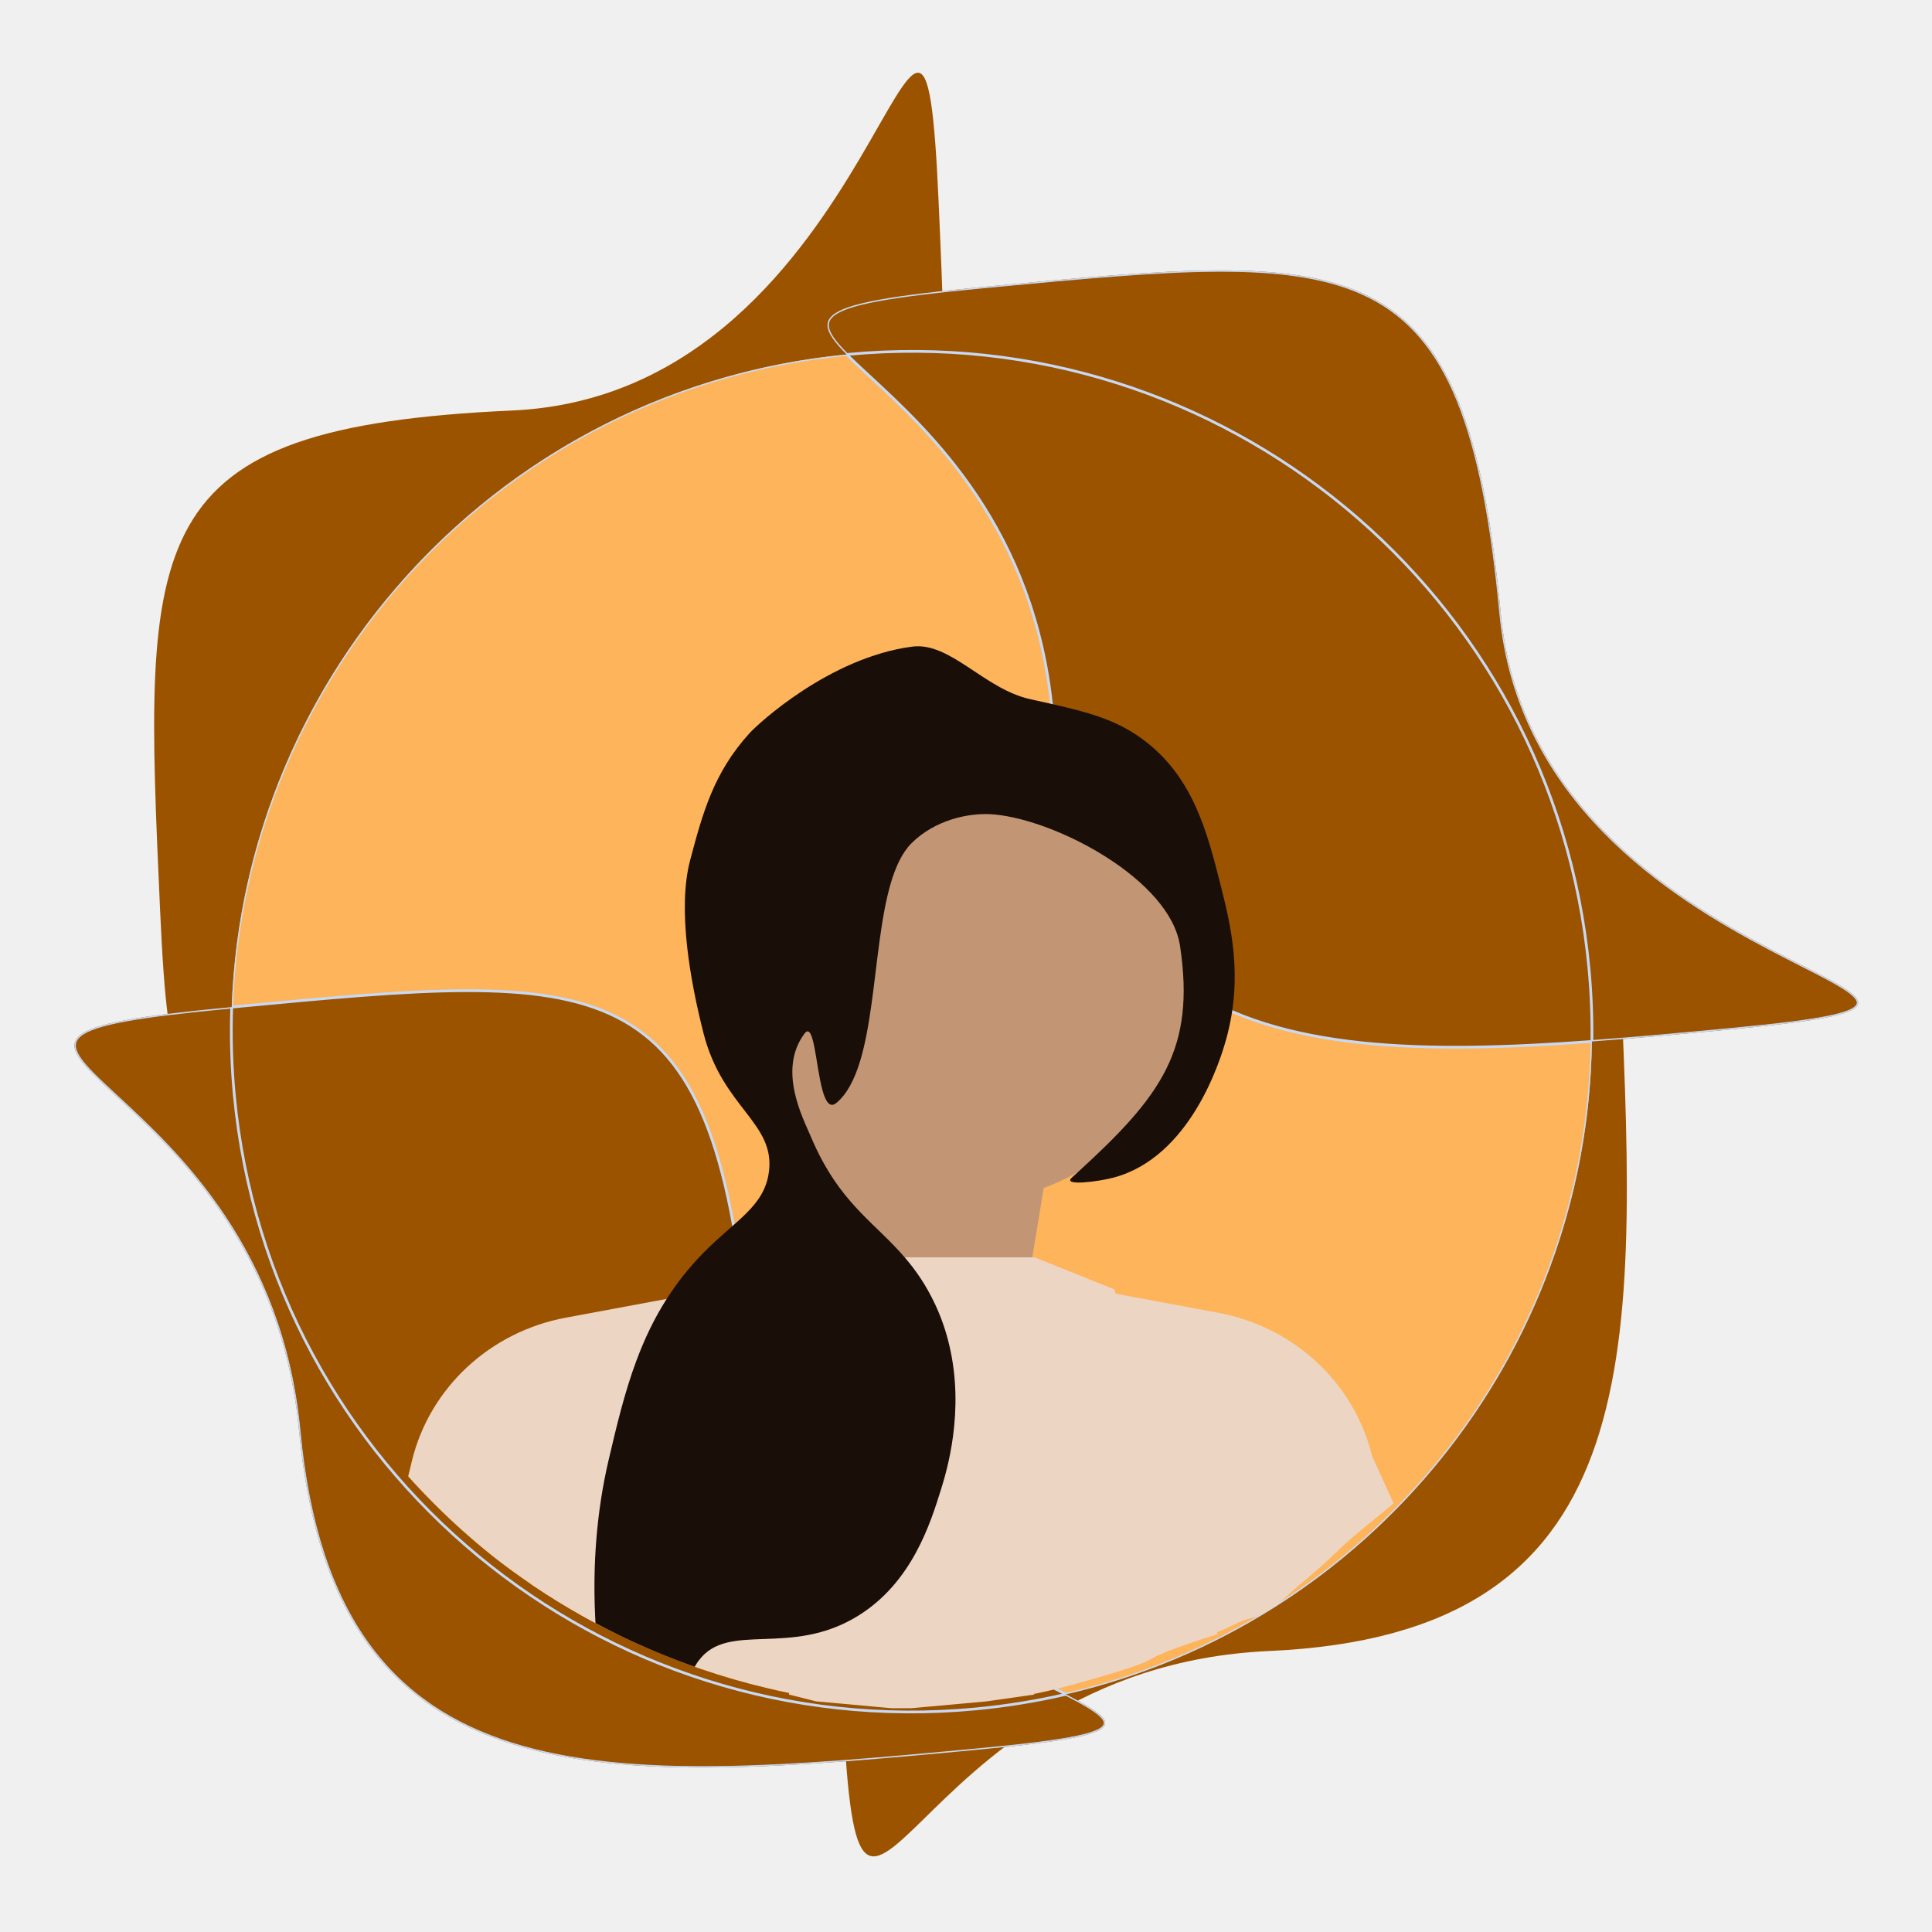
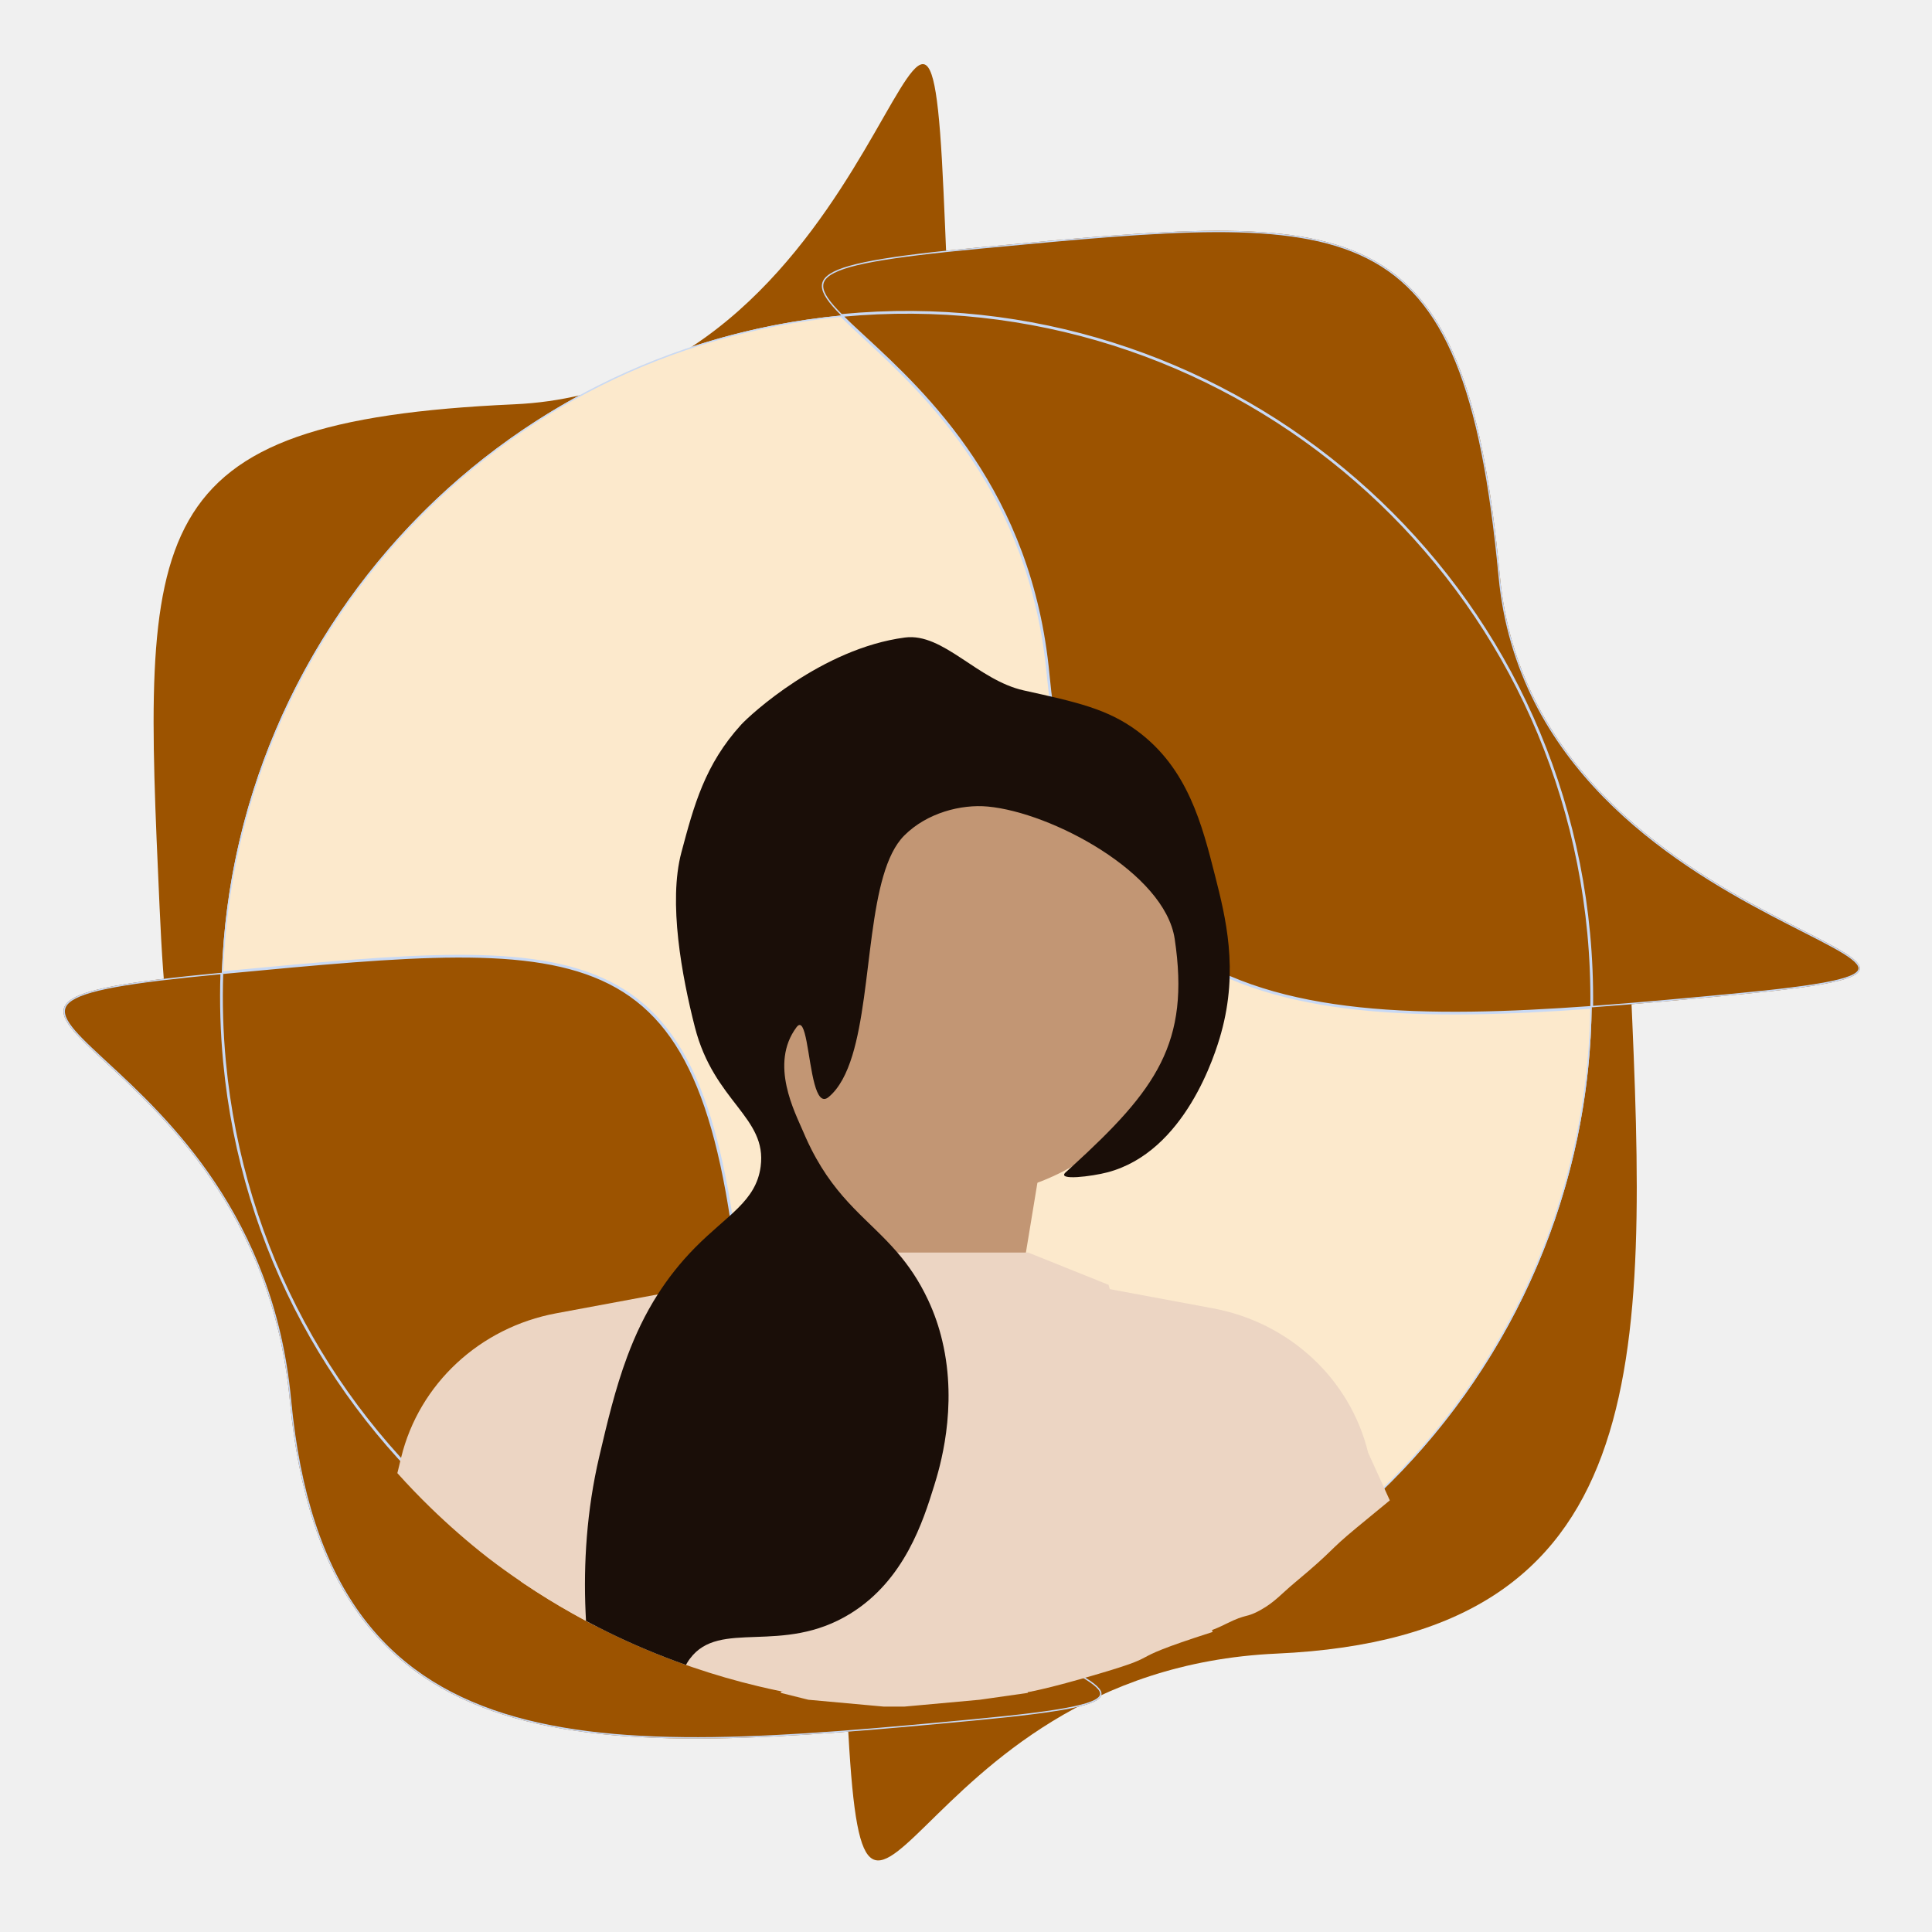
- <svg xmlns="http://www.w3.org/2000/svg" width="400" height="400" viewBox="0 0 142 137" fill="none">
-   <path d="M116.132 70.192C117.371 97.778 96.013 121.146 68.426 122.386C40.84 123.625 17.472 102.266 16.233 74.68C14.993 47.093 36.352 23.726 63.938 22.486C91.524 21.247 114.892 42.605 116.132 70.192Z" fill="#FDB45A" />
-   <path d="M119.132 70.138C120.372 97.724 120.879 117.608 93.292 118.847C65.706 120.087 63.153 149.845 61.913 122.259C60.674 94.672 60.206 86.8 87.793 85.56C115.379 84.321 117.893 42.551 119.132 70.138Z" fill="#9C5300" />
-   <path d="M68.983 12.249C70.222 39.836 70.73 59.719 43.143 60.958C15.557 62.198 13.004 91.957 11.765 64.37C10.525 36.784 10.057 28.911 37.644 27.672C65.23 26.432 67.743 -15.337 68.983 12.249Z" fill="#9C5300" />
-   <path d="M71.709 123.105C44.217 125.703 19.824 105.523 17.226 78.031C14.627 50.539 34.808 26.147 62.3 23.548C89.791 20.95 114.184 41.13 116.782 68.622C119.38 96.114 99.2 120.506 71.709 123.105Z" fill="#FDB45A" />
-   <path d="M71.91 126.099C44.418 128.697 24.584 130.184 21.986 102.692C19.388 75.201 -10.461 74.118 17.031 71.52C44.523 68.921 52.363 68.066 54.961 95.558C57.559 123.05 99.402 123.501 71.91 126.099Z" fill="#9C5300" />
-   <path d="M127.255 73.156C99.763 75.754 79.93 77.241 77.331 49.749C74.733 22.258 44.885 21.176 72.376 18.577C99.868 15.979 107.708 15.123 110.306 42.615C112.905 70.107 154.747 70.558 127.255 73.156Z" fill="#9C5300" />
-   <path d="M71.704 123.055C44.24 125.651 19.871 105.491 17.276 78.026C17.07 75.85 17.007 73.694 17.079 71.565L17.371 71.538C24.093 70.902 29.627 70.379 34.19 70.364C38.83 70.348 42.459 70.856 45.309 72.3C51.003 75.184 53.612 81.815 54.911 95.563C56.213 109.337 67.347 116.333 74.696 120.208C75.533 120.649 76.319 121.049 77.037 121.414C77.45 121.624 77.84 121.823 78.204 122.011C76.09 122.494 73.921 122.845 71.704 123.055ZM17.083 71.465C17.971 46.81 37.005 26.034 62.215 23.607C62.597 23.99 63.043 24.408 63.536 24.865C63.656 24.976 63.778 25.089 63.903 25.205C68.326 29.294 76.02 36.406 77.281 49.754C77.932 56.633 79.66 61.704 82.321 65.399C84.983 69.096 88.575 71.412 92.943 72.784C97.31 74.156 102.454 74.586 108.222 74.511C110.993 74.475 113.909 74.322 116.952 74.101C116.625 97.031 100.592 116.817 78.355 121.976C77.96 121.771 77.534 121.554 77.08 121.323C76.362 120.958 75.576 120.558 74.743 120.119C67.394 116.246 56.307 109.271 55.011 95.553C53.712 81.809 51.102 75.122 45.354 72.21C42.482 70.756 38.834 70.248 34.19 70.264C29.622 70.279 24.084 70.803 17.365 71.438L17.083 71.465ZM63.604 24.792C63.135 24.357 62.711 23.959 62.344 23.594C89.792 21.022 114.138 41.176 116.732 68.627C116.903 70.433 116.975 72.226 116.954 74.001C113.908 74.222 110.992 74.375 108.221 74.411C102.457 74.486 97.326 74.056 92.973 72.689C88.622 71.322 85.05 69.017 82.403 65.341C79.755 61.664 78.03 56.612 77.381 49.745C76.116 36.358 68.398 29.224 63.972 25.133C63.847 25.017 63.724 24.903 63.604 24.792ZM78.341 122.082C78.683 122.259 79 122.427 79.29 122.586C79.867 122.904 80.329 123.187 80.654 123.441C80.816 123.568 80.941 123.687 81.029 123.798C81.117 123.91 81.165 124.011 81.176 124.103C81.196 124.28 81.081 124.454 80.754 124.627C80.429 124.8 79.911 124.962 79.171 125.119C77.692 125.434 75.342 125.725 71.906 126.049C65.032 126.699 58.64 127.279 52.876 127.354C47.112 127.429 41.981 127 37.628 125.632C33.276 124.264 29.704 121.96 27.057 118.284C24.41 114.607 22.685 109.555 22.036 102.688C20.771 89.301 13.053 82.167 8.627 78.075C8.502 77.959 8.379 77.846 8.259 77.734C7.17 76.725 6.322 75.916 5.874 75.248C5.65 74.915 5.53 74.622 5.525 74.363C5.52 74.107 5.627 73.875 5.875 73.658C6.124 73.441 6.515 73.24 7.073 73.053C7.63 72.866 8.349 72.693 9.253 72.527C11.051 72.197 13.571 71.898 16.979 71.575C16.907 73.703 16.97 75.86 17.176 78.036C19.777 105.555 44.194 125.755 71.713 123.155C73.975 122.941 76.187 122.58 78.341 122.082ZM62.252 23.503C61.81 23.058 61.458 22.661 61.219 22.306C60.995 21.972 60.875 21.68 60.87 21.42C60.865 21.164 60.972 20.932 61.22 20.716C61.469 20.498 61.86 20.298 62.418 20.11C62.975 19.923 63.695 19.75 64.599 19.584C66.406 19.253 68.945 18.952 72.381 18.627L72.717 18.595C79.439 17.96 84.973 17.437 89.536 17.421C94.175 17.405 97.804 17.914 100.654 19.357C106.348 22.241 108.957 28.872 110.257 42.62C111.558 56.394 122.692 63.391 130.041 67.265C130.878 67.706 131.664 68.106 132.382 68.471C133.243 68.909 134.005 69.296 134.635 69.644C135.212 69.962 135.674 70.244 135.999 70.498C136.161 70.625 136.286 70.744 136.374 70.855C136.462 70.966 136.51 71.068 136.521 71.16C136.541 71.336 136.426 71.51 136.099 71.684C135.774 71.857 135.256 72.019 134.516 72.176C133.037 72.49 130.687 72.781 127.25 73.106C123.718 73.44 120.312 73.755 117.054 73.993C117.075 72.218 117.003 70.424 116.832 68.617C114.231 41.098 89.814 20.898 62.295 23.499C62.281 23.5 62.267 23.501 62.252 23.503Z" stroke="#C8D9F5" stroke-width="0.1" />
+ <svg xmlns="http://www.w3.org/2000/svg" width="400" height="400" viewBox="0 0 141 136" fill="none">
+   <path d="M116.014 69.527C117.253 97.113 95.895 120.481 68.308 121.721C40.722 122.96 17.354 101.602 16.114 74.015C14.875 46.429 36.233 23.061 63.82 21.822C91.406 20.582 114.774 41.94 116.014 69.527Z" fill="#FDB45A" />
+   <path d="M119.014 69.473C120.254 97.059 120.761 116.943 93.174 118.182C65.588 119.422 63.035 149.181 61.795 121.594C60.556 94.008 60.088 86.135 87.675 84.895C115.261 83.656 117.775 41.887 119.014 69.473Z" fill="#9C5300" />
+   <path d="M68.865 11.585C70.104 39.171 70.611 59.054 43.025 60.294C15.439 61.533 12.886 91.292 11.646 63.705C10.407 36.119 9.939 28.246 37.525 27.007C65.112 25.767 67.625 -16.002 68.865 11.585Z" fill="#9C5300" />
+   <path d="M70.87 120.075C43.378 122.673 18.985 102.493 16.387 75.001C13.789 47.51 33.969 23.117 61.461 20.519C88.953 17.921 113.345 38.101 115.943 65.592C118.542 93.084 98.362 117.477 70.87 120.075Z" fill="#FCE9CC" />
+   <path d="M71.071 123.069C43.58 125.668 23.745 127.155 21.147 99.663C18.549 72.171 -11.3 71.088 16.192 68.49C43.684 65.892 51.524 65.037 54.123 92.528C56.721 120.02 98.563 120.471 71.071 123.069Z" fill="#9C5300" />
+   <path d="M126.416 70.126C98.925 72.725 79.091 74.212 76.493 46.72C73.894 19.228 44.046 18.146 71.538 15.548C99.029 12.95 106.869 12.094 109.468 39.586C112.066 67.077 153.908 67.528 126.416 70.126Z" fill="#9C5300" />
+   <path d="M70.865 120.025C43.401 122.621 19.032 102.461 16.437 74.997C16.231 72.821 16.168 70.664 16.241 68.536L16.532 68.508C23.254 67.873 28.788 67.35 33.352 67.334C37.991 67.318 41.62 67.827 44.47 69.27C50.164 72.154 52.773 78.785 54.073 92.533C55.374 106.307 66.508 113.304 73.857 117.178C74.694 117.619 75.481 118.019 76.198 118.384C76.611 118.594 77.001 118.793 77.365 118.981C75.252 119.464 73.082 119.816 70.865 120.025ZM16.244 68.435C17.133 43.78 36.167 23.004 61.376 20.577C61.759 20.961 62.204 21.379 62.697 21.835C62.817 21.946 62.939 22.059 63.065 22.175C67.488 26.264 75.181 33.377 76.443 46.725C77.093 53.603 78.822 58.674 81.483 62.37C84.144 66.066 87.736 68.382 92.104 69.755C96.472 71.127 101.615 71.556 107.384 71.481C110.154 71.445 113.07 71.292 116.113 71.072C115.786 94.001 99.754 113.787 77.516 118.946C77.122 118.742 76.695 118.525 76.241 118.294C75.523 117.929 74.737 117.529 73.904 117.09C66.556 113.216 55.469 106.241 54.172 92.524C52.873 78.779 50.263 72.092 44.515 69.181C41.644 67.727 37.995 67.218 33.351 67.234C28.784 67.25 23.245 67.773 16.526 68.408L16.244 68.435ZM62.765 21.762C62.296 21.328 61.872 20.93 61.505 20.565C88.953 17.992 113.299 38.146 115.894 65.597C116.064 67.404 116.137 69.197 116.115 70.971C113.07 71.192 110.153 71.345 107.382 71.381C101.619 71.457 96.487 71.027 92.134 69.659C87.783 68.292 84.211 65.987 81.564 62.311C78.916 58.635 77.191 53.583 76.542 46.715C75.277 33.329 67.559 26.194 63.134 22.103C63.008 21.987 62.885 21.873 62.765 21.762ZM77.503 119.052C77.844 119.229 78.162 119.397 78.451 119.557C79.028 119.875 79.491 120.157 79.815 120.411C79.977 120.538 80.103 120.657 80.191 120.768C80.279 120.88 80.326 120.981 80.337 121.073C80.358 121.25 80.243 121.424 79.915 121.598C79.59 121.771 79.072 121.933 78.332 122.09C76.854 122.404 74.503 122.695 71.067 123.02C64.193 123.669 57.801 124.249 52.037 124.324C46.274 124.4 41.142 123.97 36.789 122.602C32.438 121.235 28.866 118.93 26.219 115.254C23.571 111.578 21.846 106.525 21.197 99.658C19.932 86.272 12.214 79.137 7.788 75.046C7.663 74.93 7.54 74.816 7.42 74.705C6.331 73.695 5.483 72.886 5.035 72.219C4.811 71.885 4.691 71.593 4.686 71.333C4.681 71.077 4.788 70.845 5.036 70.629C5.285 70.411 5.676 70.211 6.234 70.023C6.791 69.836 7.511 69.663 8.414 69.497C10.212 69.168 12.733 68.868 16.14 68.545C16.068 70.673 16.131 72.83 16.337 75.006C18.938 102.525 43.355 122.726 70.874 120.125C73.136 119.911 75.348 119.55 77.503 119.052ZM61.414 20.473C60.972 20.028 60.619 19.632 60.38 19.276C60.157 18.942 60.036 18.65 60.031 18.391C60.026 18.134 60.133 17.902 60.381 17.686C60.631 17.468 61.022 17.268 61.579 17.081C62.136 16.894 62.856 16.721 63.76 16.555C65.567 16.223 68.106 15.922 71.542 15.598L71.879 15.566C78.6 14.93 84.134 14.407 88.697 14.392C93.336 14.376 96.965 14.884 99.815 16.328C105.51 19.212 108.118 25.843 109.418 39.59C110.72 53.364 121.853 60.361 129.202 64.235C130.039 64.676 130.826 65.076 131.543 65.441C132.404 65.879 133.166 66.267 133.796 66.614C134.373 66.932 134.836 67.214 135.16 67.468C135.322 67.595 135.448 67.714 135.536 67.825C135.624 67.937 135.671 68.038 135.682 68.13C135.702 68.307 135.588 68.481 135.26 68.655C134.935 68.828 134.417 68.99 133.677 69.147C132.199 69.461 129.848 69.752 126.412 70.077C122.879 70.41 119.473 70.726 116.215 70.964C116.236 69.189 116.164 67.395 115.993 65.588C113.392 38.069 88.975 17.868 61.456 20.469C61.442 20.47 61.428 20.472 61.414 20.473Z" stroke="#C8D9F5" stroke-width="0.1" />
  <g clip-path="url(#clip0_16_137)">
-     <path d="M74.872 95.983L77.323 81.109L60.777 74.564L58.326 97.173L74.872 95.983Z" fill="#C29674" />
-     <path d="M80 121C73 123 74.939 121.635 72 122.714C69.061 123.794 66.5 123.071 63 122.714C59.959 123.247 71.916 123.025 68.793 123.025C64.575 123.025 60.381 122.534 56.325 121.561C54.736 121.183 53.134 120.721 51.559 120.182C51.394 120.125 51.227 120.067 51.062 120.009C49.108 119.321 47.187 118.514 45.339 117.603C45.09 117.482 44.841 117.358 44.592 117.227C44.316 117.09 44.042 116.946 43.767 116.796C43.415 116.61 43.066 116.415 42.717 116.218C41.548 115.561 40.398 114.852 39.299 114.114L39.226 114.067C39.161 114.022 39.096 113.98 39.034 113.935C39.075 113.728 39.112 113.538 39.148 113.37C39.283 112.711 39.372 112.349 39.372 112.349L46.781 97.49L48.846 93.349L49.852 92.947L57.456 89.913H76.04L81.903 92.267C81.903 92.267 81.933 92.375 81.993 92.582C82.577 94.618 85.387 105.616 89.5 117.603C81.993 120.009 87 119 80 121Z" fill="#ECD5C3" />
-     <path d="M70.691 85.891C80.009 85.891 87.563 78.556 87.563 69.509C87.563 60.462 80.009 53.127 70.691 53.127C61.372 53.127 53.818 60.462 53.818 69.509C53.818 78.556 61.372 85.891 70.691 85.891Z" fill="#C29674" />
-     <path d="M49.882 92.806L49.853 92.947L44.708 116.694L44.664 116.9L44.592 117.227C44.315 117.09 44.042 116.945 43.767 116.797C43.415 116.609 43.067 116.415 42.716 116.218C41.549 115.562 40.399 114.851 39.299 114.115L39.225 114.066C39.161 114.023 39.096 113.979 39.034 113.936C38.193 113.367 37.374 112.773 36.575 112.16C36.569 112.156 36.565 112.152 36.559 112.147C35.133 111.03 33.758 109.829 32.443 108.553C31.595 107.729 30.78 106.882 30 106.011L30.118 105.53L30.13 105.481L30.277 104.868C31.586 99.502 36.013 95.383 41.591 94.346L49.003 92.968L49.882 92.806Z" fill="#ECD5C3" />
-     <path d="M100 110C97.816 111.805 98.5 111.5 95.5 114C94.5 114.833 94.05 115.412 93 116C91.95 116.589 92.011 116.244 90.5 117C88.5 118 88.633 117.462 87.164 118L81.24 92.443L81.993 92.582L89.531 93.985C95.108 95.023 99.538 99.142 100.845 104.509L102.43 108L100 110Z" fill="#ECD5C3" />
-     <path d="M90.121 73.888C89.683 75.475 87.478 82.565 81.83 84.057C80.721 84.352 78.075 84.691 78.775 84.057C78.935 83.913 79.089 83.771 79.243 83.632C85.372 78.036 87.873 74.616 86.731 67.023C86.005 62.19 77.747 57.8 73.101 57.364C71.142 57.18 68.642 57.823 66.991 59.481C64.266 62.213 64.716 70.599 63.206 75.525C62.8 76.844 62.256 77.915 61.474 78.564C60.987 78.969 60.676 78.454 60.446 77.611C59.956 75.819 59.829 72.538 59.133 73.465C57.123 76.153 59.039 79.715 59.618 81.089C59.737 81.37 59.858 81.64 59.98 81.898V81.901C60.051 82.048 60.124 82.195 60.194 82.334V82.337C62.126 86.162 64.448 87.53 66.493 89.913C67.297 90.846 68.057 91.931 68.737 93.381C69.202 94.374 69.537 95.372 69.767 96.352C70.939 101.265 69.548 105.728 69.172 106.942C68.385 109.469 67.032 113.812 63.062 116.263C58.078 119.342 53.529 116.628 51.354 119.552C51.327 119.586 51.302 119.62 51.278 119.654C51.197 119.773 51.124 119.891 51.062 120.009C49.108 119.321 47.187 118.514 45.339 117.603C45.09 117.482 44.841 117.358 44.592 117.227C44.316 117.09 44.042 116.946 43.767 116.796C43.756 116.591 43.745 116.386 43.737 116.179C43.577 112.624 43.818 108.718 44.73 104.822C45.314 102.334 45.893 99.867 46.781 97.49C47.36 95.94 48.069 94.426 49.002 92.968C49.749 91.797 50.637 90.659 51.714 89.566C54.079 87.168 56.181 86.167 56.514 83.634C56.99 80.019 53.113 78.932 51.714 73.465C50.759 69.727 49.76 64.339 50.729 60.708C51.643 57.277 52.439 54.301 55.093 51.384C55.732 50.685 60.973 45.825 67.045 45.027C69.843 44.662 72.338 48.14 75.72 48.889C79.609 49.748 81.836 50.239 84.011 51.855C87.689 54.581 88.725 58.659 89.686 62.447C90.438 65.41 91.412 69.243 90.121 73.888Z" fill="#1A0E08" />
+     <path d="M73.872 94.983L76.323 80.109L59.777 73.564L57.326 96.173L73.872 94.983Z" fill="#C29674" />
+     <path d="M79 120C72 122 73.939 120.635 71 121.714C68.061 122.794 65.5 122.071 62 121.714C58.959 122.247 70.916 122.025 67.793 122.025C63.575 122.025 59.381 121.534 55.325 120.561C53.736 120.183 52.134 119.721 50.56 119.182C50.395 119.125 50.227 119.067 50.062 119.009C48.108 118.321 46.187 117.514 44.339 116.603C44.09 116.482 43.841 116.358 43.592 116.227C43.316 116.09 43.043 115.946 42.767 115.796C42.415 115.61 42.066 115.415 41.717 115.218C40.548 114.561 39.398 113.852 38.299 113.114L38.226 113.067C38.161 113.022 38.096 112.98 38.034 112.935C38.075 112.728 38.112 112.538 38.148 112.37C38.283 111.711 38.372 111.349 38.372 111.349L45.781 96.49L47.846 92.349L48.852 91.947L56.456 88.913H75.04L80.903 91.267C80.903 91.267 80.933 91.375 80.993 91.582C81.577 93.618 84.387 104.616 88.5 116.603C80.993 119.009 86 118 79 120Z" fill="#ECD5C3" />
+     <path d="M69.691 84.891C79.009 84.891 86.564 77.556 86.564 68.509C86.564 59.462 79.009 52.127 69.691 52.127C60.372 52.127 52.818 59.462 52.818 68.509C52.818 77.556 60.372 84.891 69.691 84.891Z" fill="#C29674" />
+     <path d="M48.882 91.806L48.853 91.947L43.709 115.694L43.664 115.9L43.592 116.227C43.315 116.09 43.042 115.945 42.767 115.797C42.415 115.609 42.067 115.415 41.716 115.218C40.549 114.562 39.399 113.851 38.299 113.115L38.225 113.066C38.162 113.023 38.096 112.979 38.034 112.936C37.194 112.366 36.374 111.773 35.575 111.16C35.569 111.156 35.565 111.152 35.559 111.147C34.133 110.03 32.758 108.829 31.443 107.553C30.595 106.729 29.78 105.882 29 105.011L29.118 104.53L29.13 104.481L29.277 103.868C30.586 98.502 35.014 94.383 40.591 93.346L48.003 91.968L48.882 91.806Z" fill="#ECD5C3" />
+     <path d="M99 109C96.816 110.805 97.5 110.5 94.5 113C93.5 113.833 93.05 114.412 92 115C90.95 115.589 91.011 115.244 89.5 116C87.5 117 87.633 116.462 86.164 117L80.24 91.443L80.993 91.582L88.531 92.985C94.108 94.023 98.538 98.142 99.845 103.509L101.43 107L99 109Z" fill="#ECD5C3" />
+     <path d="M89.121 72.888C88.683 74.475 86.478 81.565 80.83 83.057C79.721 83.352 77.075 83.691 77.775 83.057C77.935 82.913 78.089 82.771 78.243 82.632C84.372 77.036 86.873 73.616 85.731 66.023C85.005 61.19 76.747 56.8 72.101 56.364C70.142 56.18 67.642 56.823 65.991 58.481C63.266 61.213 63.716 69.599 62.206 74.525C61.8 75.844 61.256 76.915 60.474 77.564C59.987 77.969 59.676 77.454 59.446 76.611C58.956 74.819 58.829 71.538 58.133 72.465C56.123 75.153 58.039 78.715 58.618 80.089C58.737 80.37 58.858 80.64 58.98 80.898V80.901C59.051 81.048 59.124 81.195 59.194 81.334V81.337C61.126 85.162 63.448 86.53 65.493 88.913C66.297 89.846 67.057 90.931 67.737 92.381C68.202 93.374 68.537 94.372 68.767 95.352C69.939 100.265 68.548 104.728 68.172 105.942C67.385 108.469 66.032 112.812 62.062 115.263C57.078 118.342 52.529 115.628 50.354 118.552C50.327 118.586 50.303 118.62 50.278 118.654C50.197 118.773 50.124 118.891 50.062 119.009C48.108 118.321 46.187 117.514 44.339 116.603C44.09 116.482 43.841 116.358 43.592 116.227C43.316 116.09 43.043 115.946 42.767 115.796C42.756 115.591 42.745 115.386 42.737 115.179C42.577 111.624 42.818 107.718 43.73 103.822C44.314 101.334 44.894 98.867 45.781 96.49C46.36 94.94 47.069 93.426 48.002 91.968C48.749 90.797 49.637 89.659 50.714 88.566C53.079 86.168 55.181 85.167 55.514 82.634C55.99 79.019 52.113 77.932 50.714 72.465C49.759 68.727 48.76 63.339 49.729 59.708C50.644 56.277 51.439 53.301 54.093 50.384C54.732 49.685 59.973 44.825 66.045 44.027C68.843 43.662 71.338 47.14 74.721 47.889C78.609 48.748 80.836 49.239 83.011 50.855C86.689 53.581 87.725 57.659 88.686 61.447C89.438 64.41 90.412 68.243 89.121 72.888Z" fill="#1A0E08" />
  </g>
-   <path d="M60 122.5L58 122H76L72.5 122.5L67 123H65.5L60 122.5Z" fill="#ECD5C3" stroke="#ECD5C3" stroke-width="0.1" />
+   <path d="M59 121.5L57 121H75L71.5 121.5L66 122H64.5L59 121.5Z" fill="#ECD5C3" stroke="#ECD5C3" stroke-width="0.1" />
  <defs>
    <clipPath id="clip0_16_137">
-       <rect width="103" height="100" fill="white" transform="translate(14.9999 22.0001)" />
+       <rect width="103" height="100" fill="white" transform="translate(14 21)" />
    </clipPath>
  </defs>
</svg>
